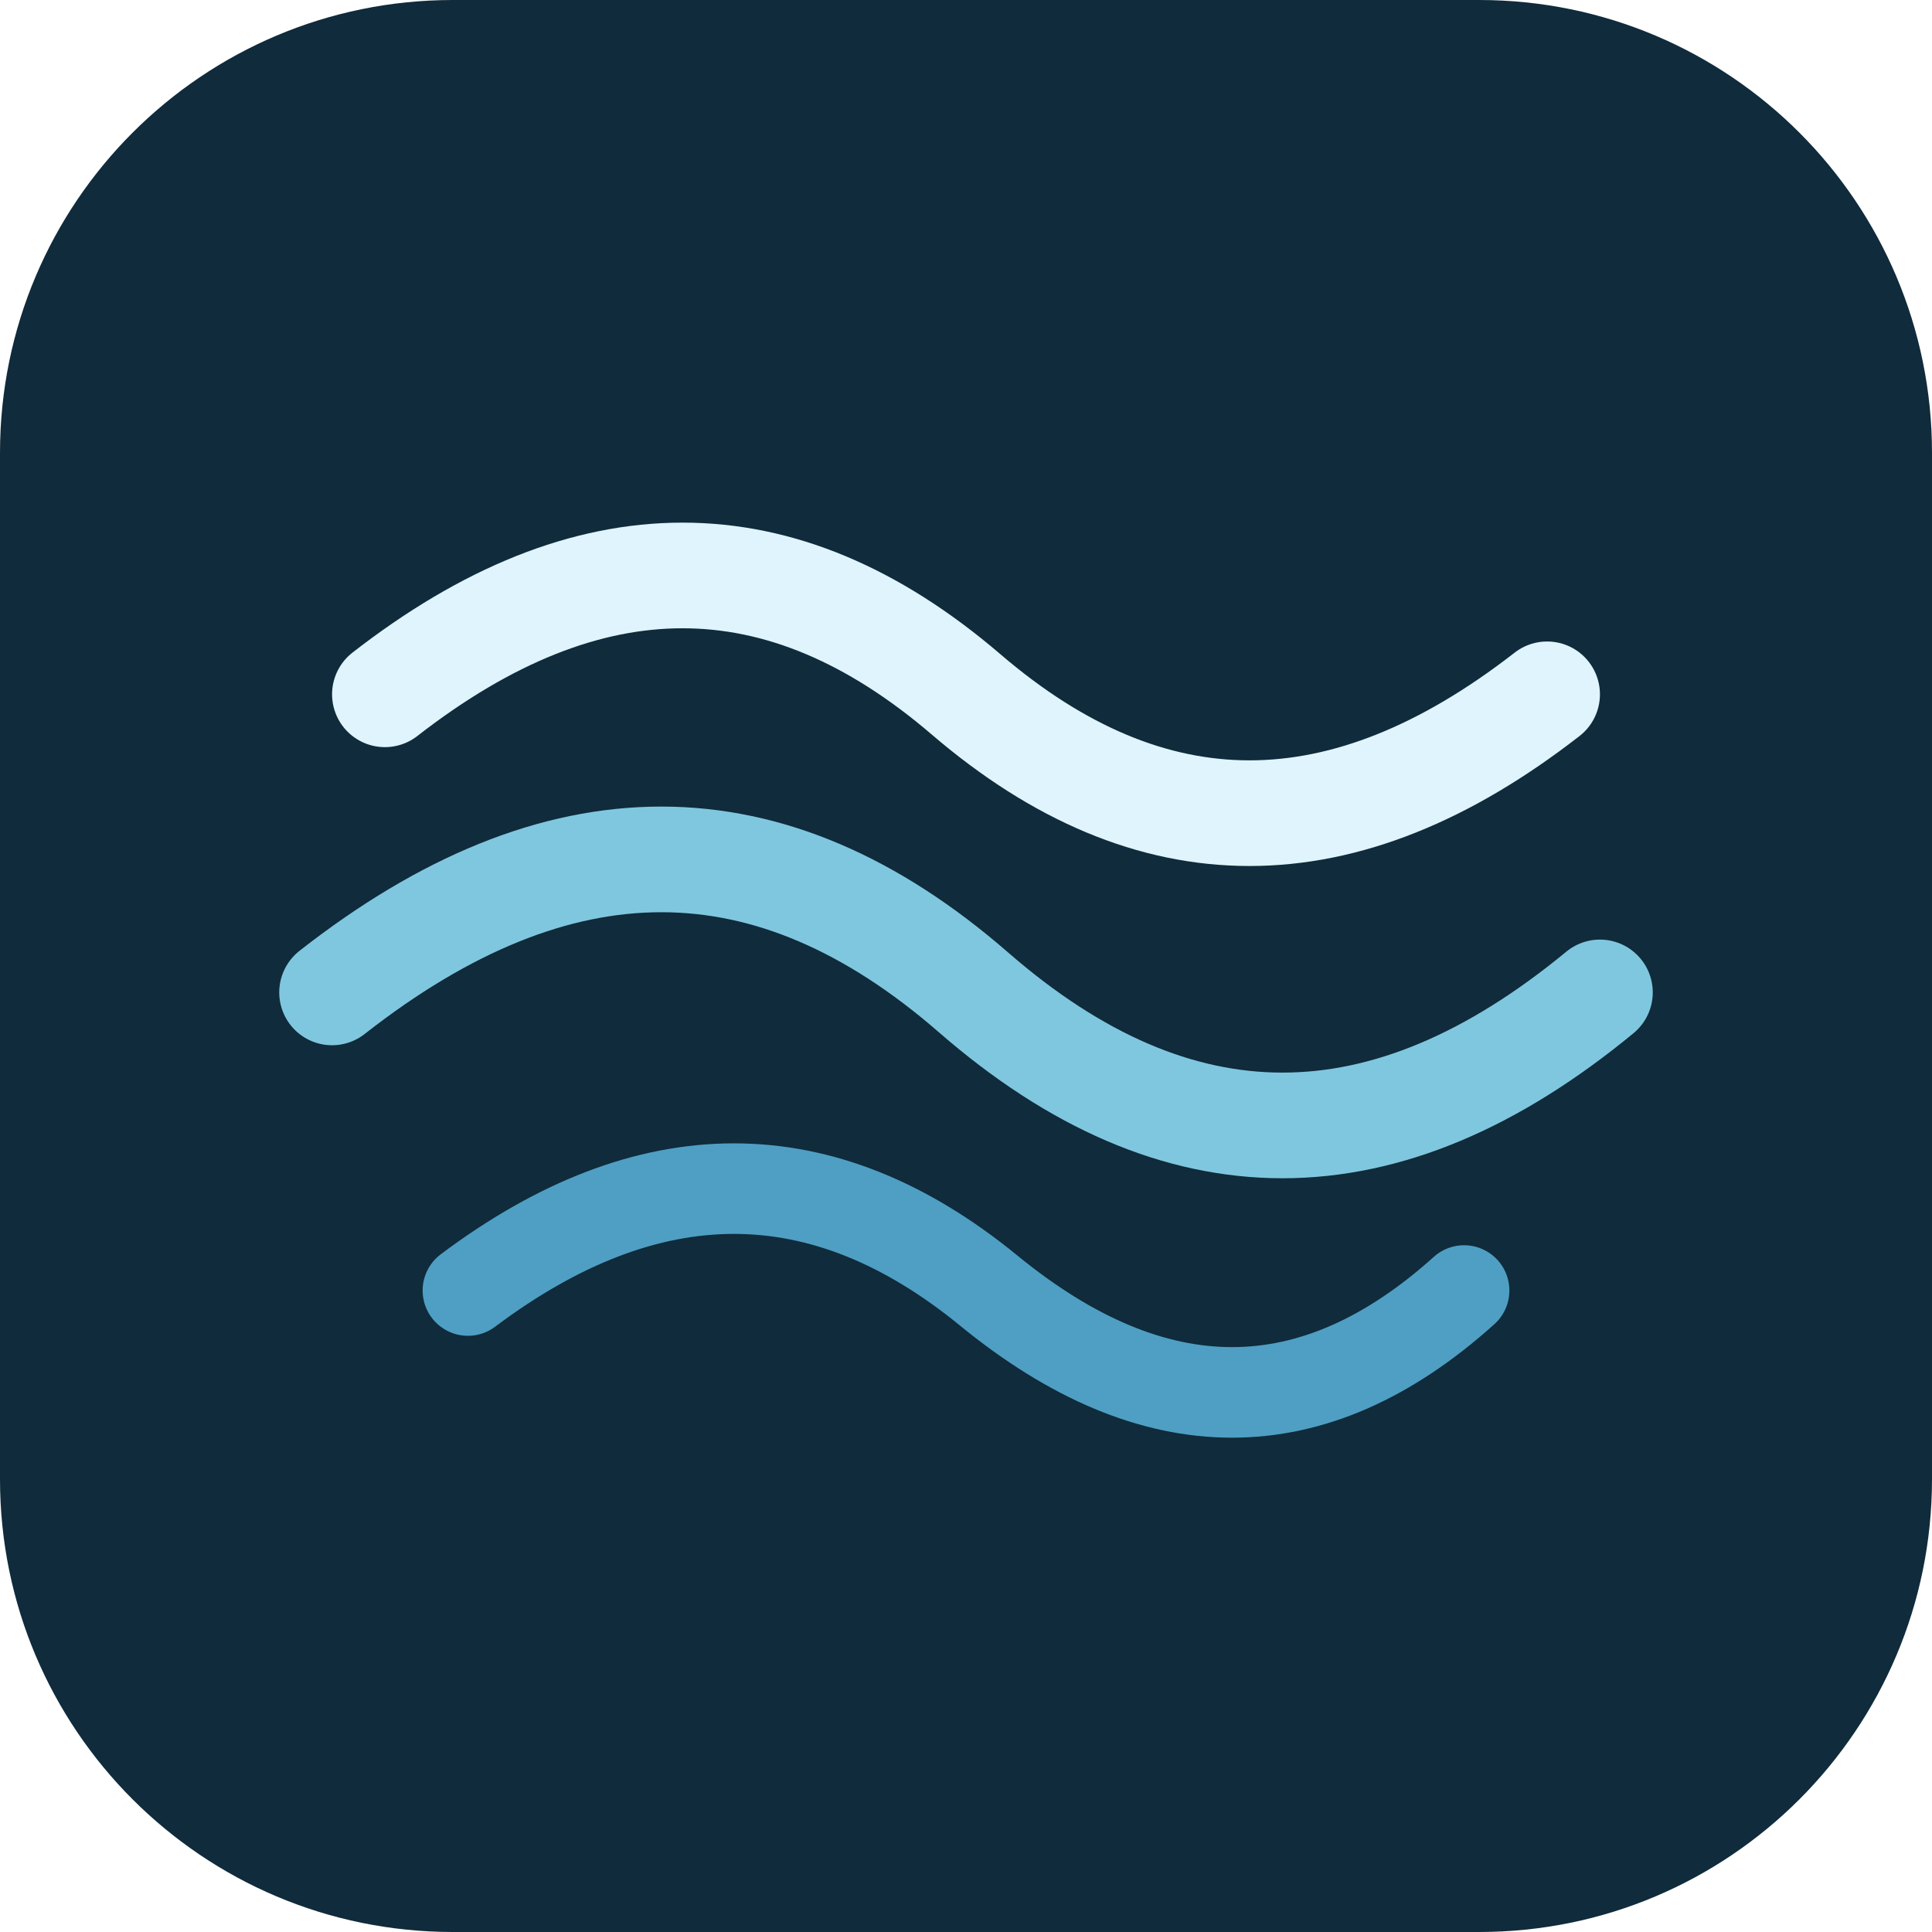
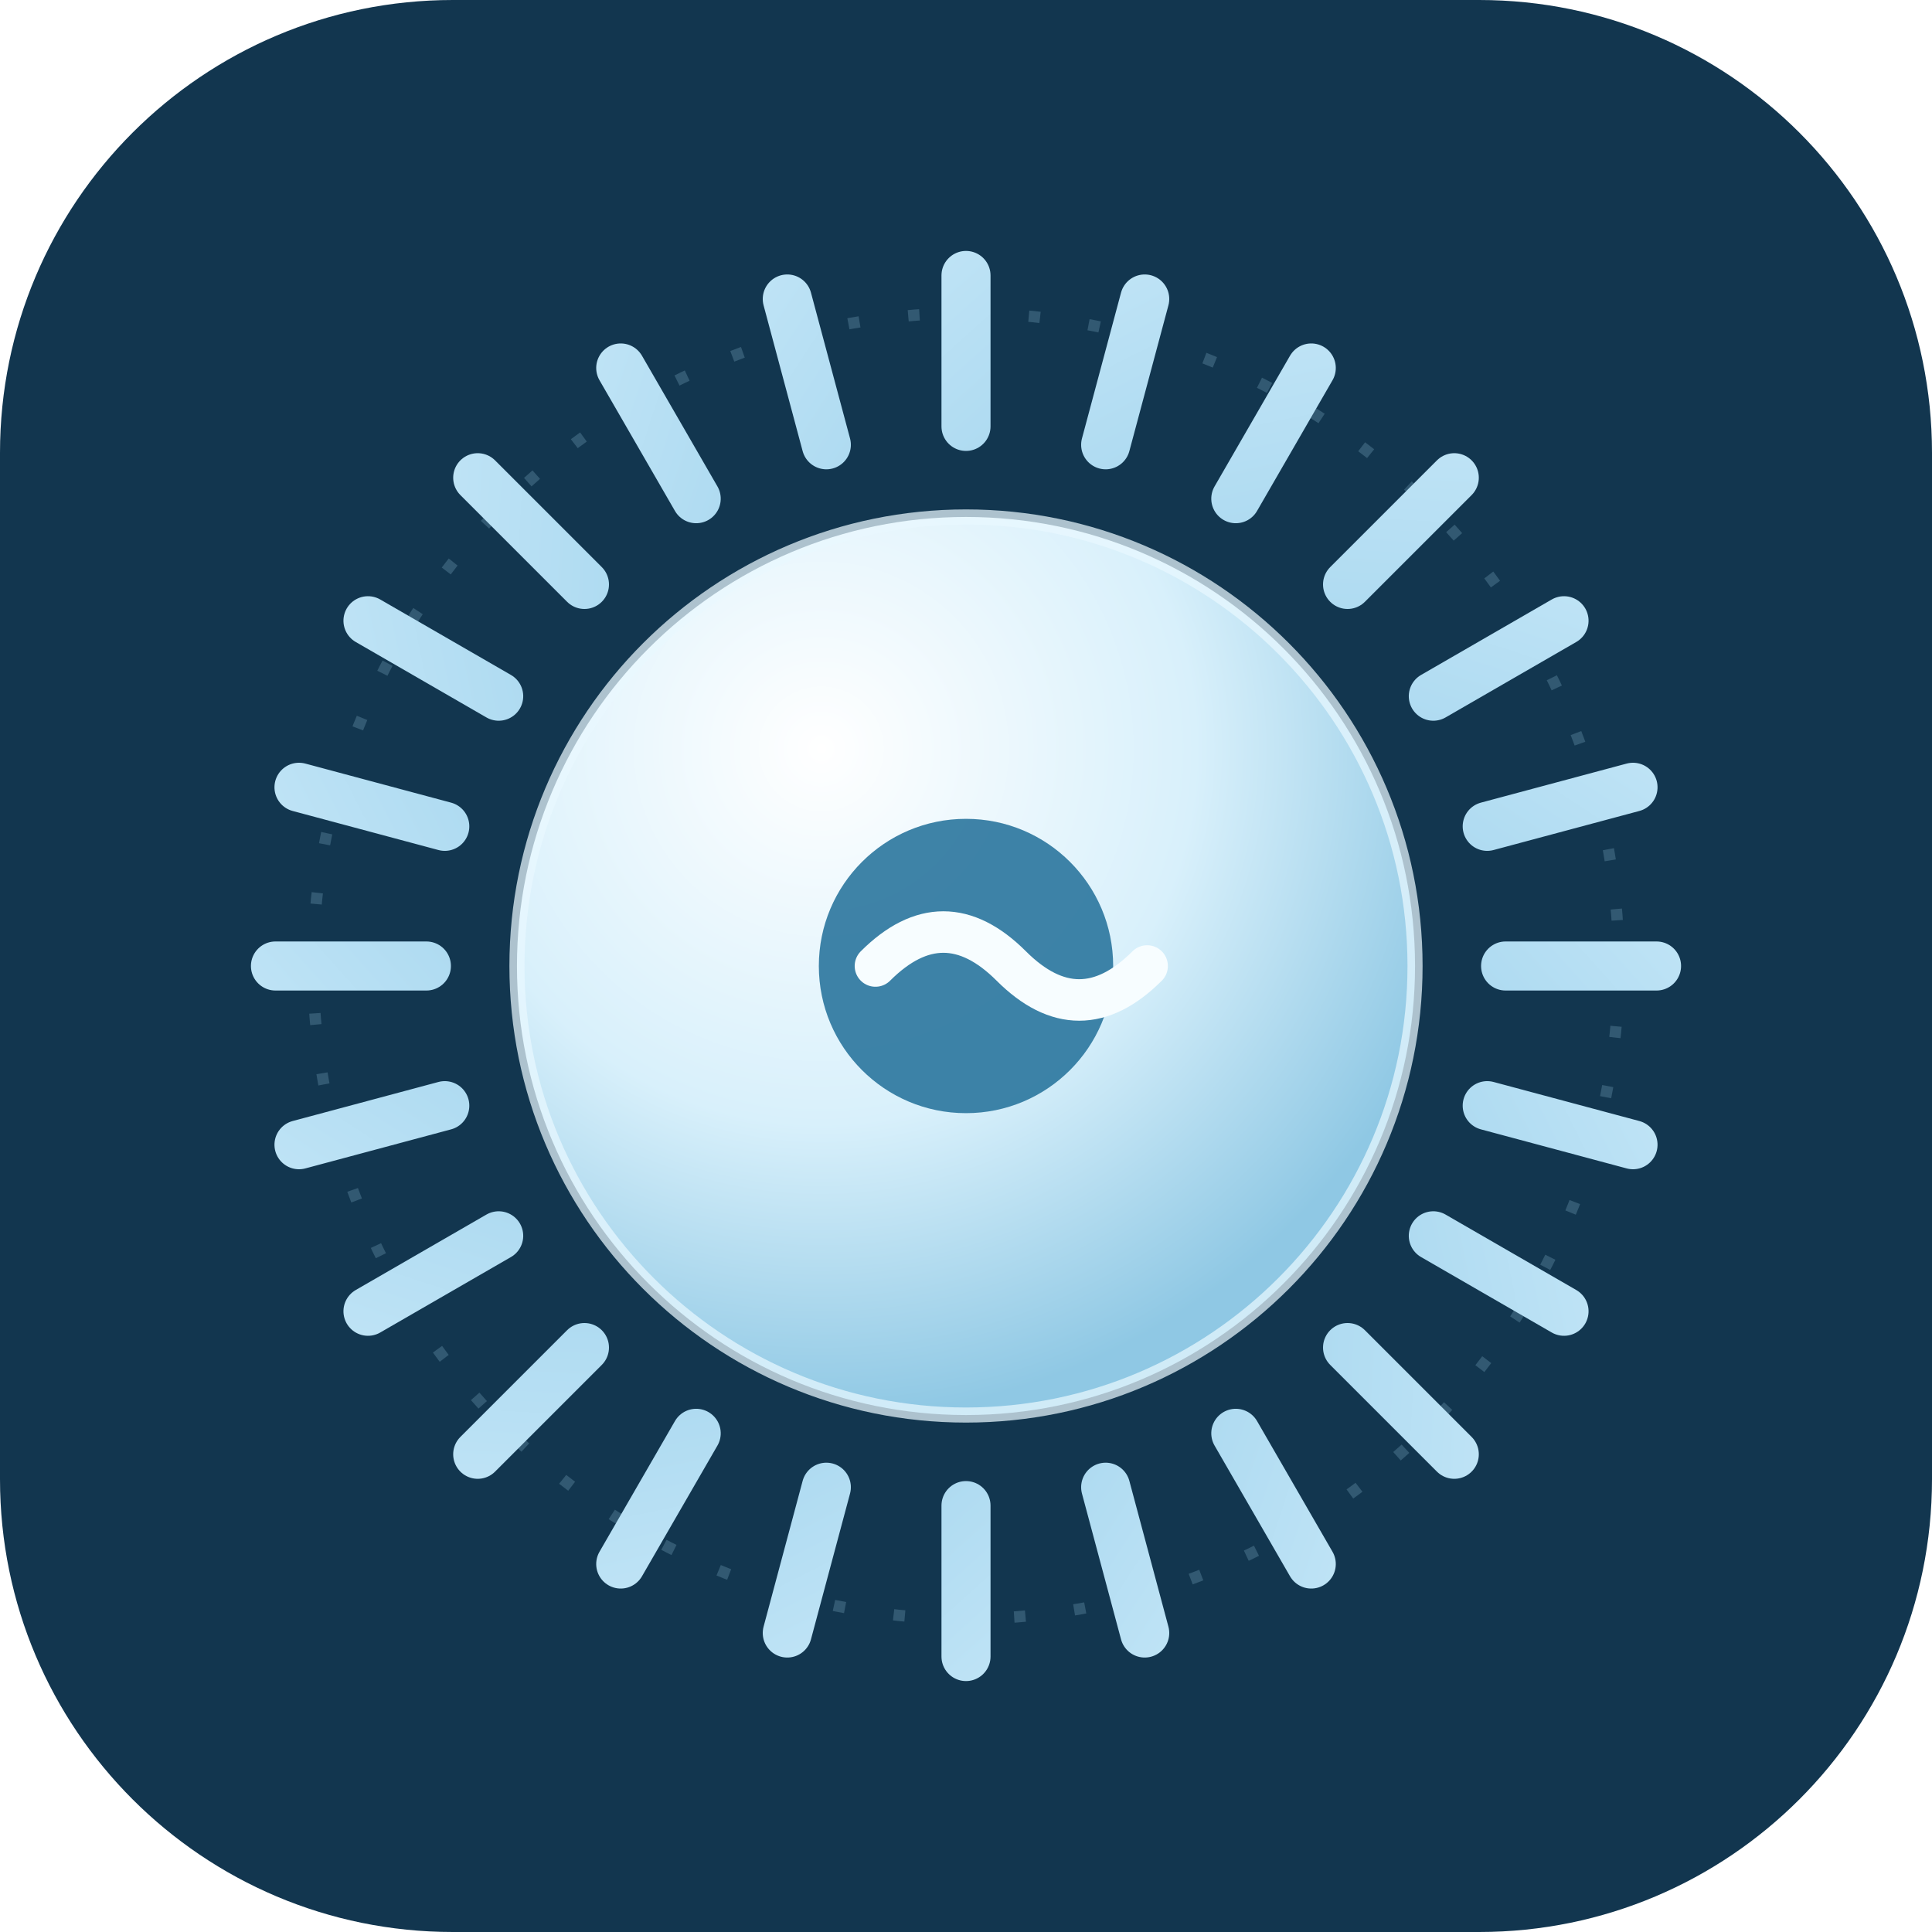
<svg xmlns="http://www.w3.org/2000/svg" viewBox="0 0 512 512">
-   <rect width="512" height="512" rx="120" fill="#102b3b" />
-   <path d="M102 184c54-42 105-42 154 0s100 42 154 0" fill="none" stroke="#dff4fc" stroke-width="28" stroke-linecap="round" />
-   <path d="M88 263c60-47 116-47 170 0s109 47 166 0" fill="none" stroke="#7fc7df" stroke-width="28" stroke-linecap="round" />
-   <path d="M124 342c48-36 94-36 138 0s86 36 126 0" fill="none" stroke="#4e9fc3" stroke-width="24" stroke-linecap="round" />
+   <defs>
+     <linearGradient id="rays" x1="92" y1="70" x2="422" y2="438" gradientUnits="userSpaceOnUse">
+       <stop stop-color="#e2f6ff" />
+       <stop offset=".5" stop-color="#8dc9e8" />
+       <stop offset="1" stop-color="#397ca5" />
+     </linearGradient>
+     <radialGradient id="core" cx="34%" cy="26%" r="74%">
+       <stop stop-color="#ffffff" />
+       <stop offset=".56" stop-color="#d8f0fb" />
+       <stop offset="1" stop-color="#8fc8e4" />
+     </radialGradient>
+   </defs>
+   <rect width="512" height="512" rx="120" fill="#12364f" />
+   <circle cx="256" cy="256" r="173" fill="none" stroke="#a6d8ee" stroke-opacity=".22" stroke-width="3" stroke-dasharray="3 13" />
+   <g stroke="url(#rays)" stroke-width="13" stroke-linecap="round">
+     <line x1="256" y1="73" x2="256" y2="113" />
+     <line x1="256" y1="73" x2="256" y2="113" transform="rotate(15 256 256)" />
+     <line x1="256" y1="73" x2="256" y2="113" transform="rotate(30 256 256)" />
+     <line x1="256" y1="73" x2="256" y2="113" transform="rotate(45 256 256)" />
+     <line x1="256" y1="73" x2="256" y2="113" transform="rotate(60 256 256)" />
+     <line x1="256" y1="73" x2="256" y2="113" transform="rotate(75 256 256)" />
+     <line x1="256" y1="73" x2="256" y2="113" transform="rotate(90 256 256)" />
+     <line x1="256" y1="73" x2="256" y2="113" transform="rotate(105 256 256)" />
+     <line x1="256" y1="73" x2="256" y2="113" transform="rotate(120 256 256)" />
+     <line x1="256" y1="73" x2="256" y2="113" transform="rotate(135 256 256)" />
+     <line x1="256" y1="73" x2="256" y2="113" transform="rotate(150 256 256)" />
+     <line x1="256" y1="73" x2="256" y2="113" transform="rotate(165 256 256)" />
+     <line x1="256" y1="73" x2="256" y2="113" transform="rotate(180 256 256)" />
+     <line x1="256" y1="73" x2="256" y2="113" transform="rotate(195 256 256)" />
+     <line x1="256" y1="73" x2="256" y2="113" transform="rotate(210 256 256)" />
+     <line x1="256" y1="73" x2="256" y2="113" transform="rotate(225 256 256)" />
+     <line x1="256" y1="73" x2="256" y2="113" transform="rotate(240 256 256)" />
+     <line x1="256" y1="73" x2="256" y2="113" transform="rotate(255 256 256)" />
+     <line x1="256" y1="73" x2="256" y2="113" transform="rotate(270 256 256)" />
+     <line x1="256" y1="73" x2="256" y2="113" transform="rotate(285 256 256)" />
+     <line x1="256" y1="73" x2="256" y2="113" transform="rotate(300 256 256)" />
+     <line x1="256" y1="73" x2="256" y2="113" transform="rotate(315 256 256)" />
+     <line x1="256" y1="73" x2="256" y2="113" transform="rotate(330 256 256)" />
+     <line x1="256" y1="73" x2="256" y2="113" transform="rotate(345 256 256)" />
+   </g>
+   <circle cx="256" cy="256" r="119" fill="url(#core)" stroke="#e9f8ff" stroke-opacity=".72" stroke-width="4" />
+   <circle cx="256" cy="256" r="39" fill="#2f789f" opacity=".92" />
+   <path d="M232 256c12-12 24-12 36 0s24 12 36 0" fill="none" stroke="#f7fdff" stroke-width="11" stroke-linecap="round" />
</svg>
